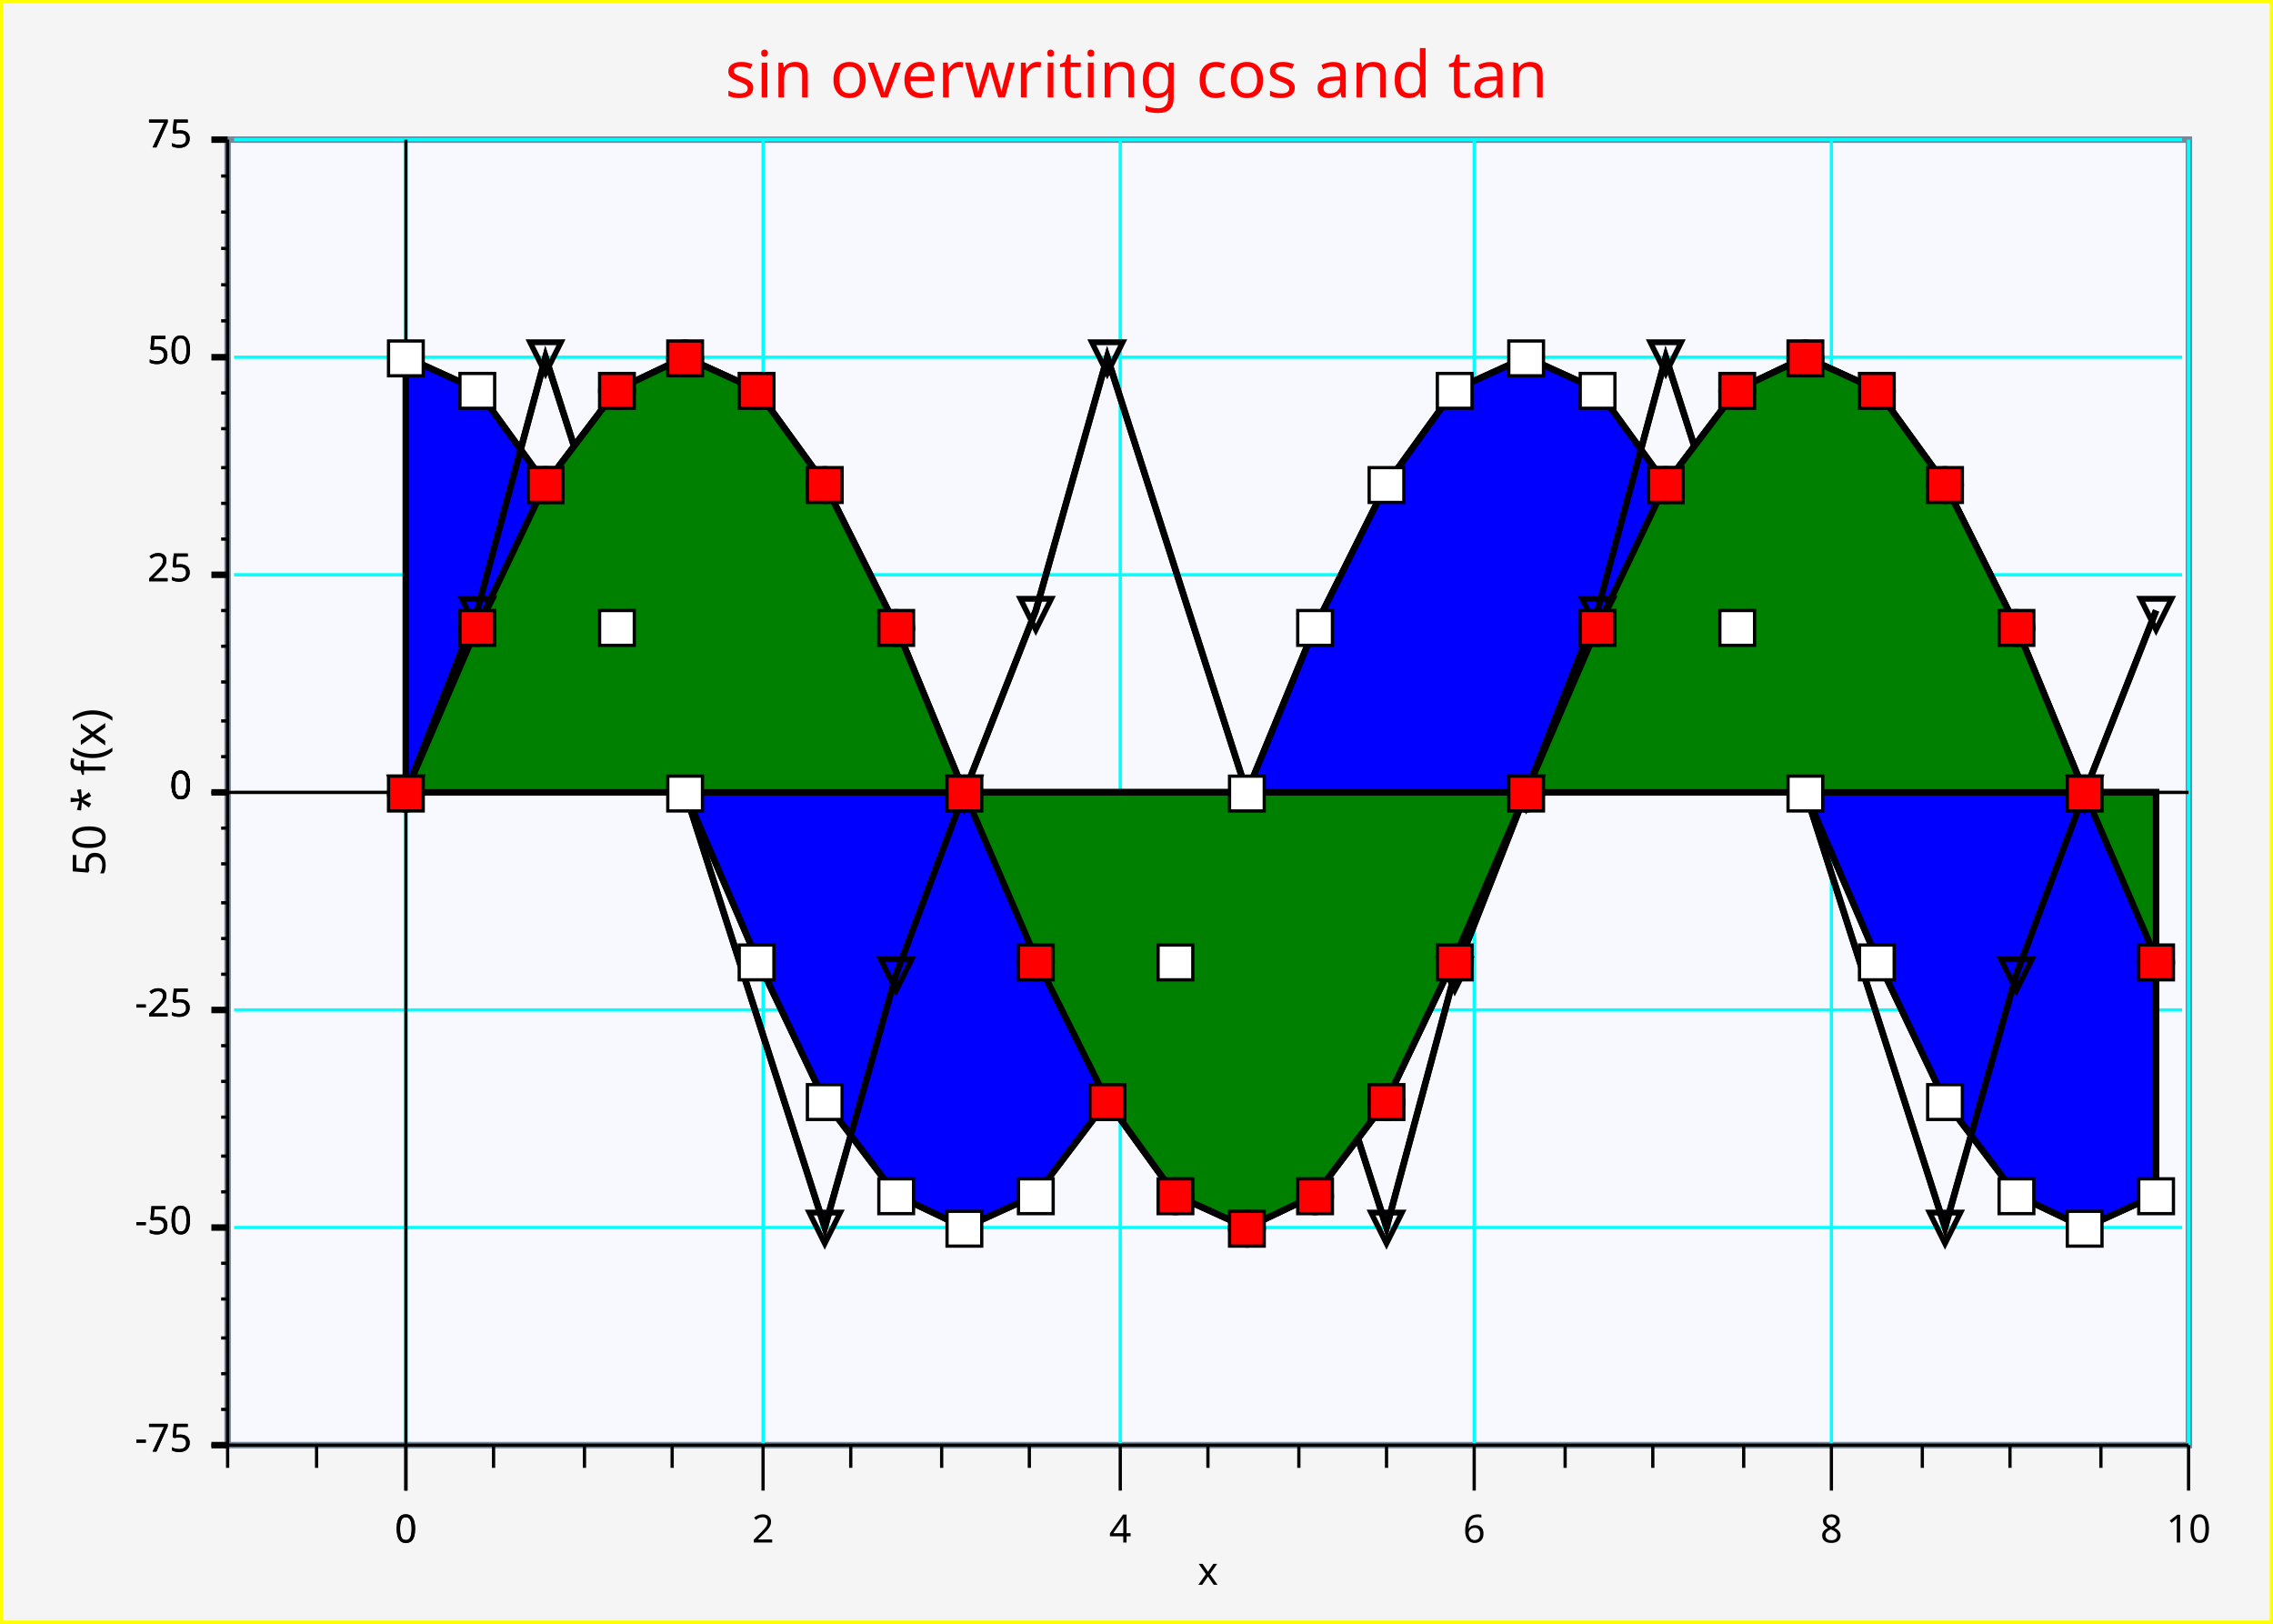
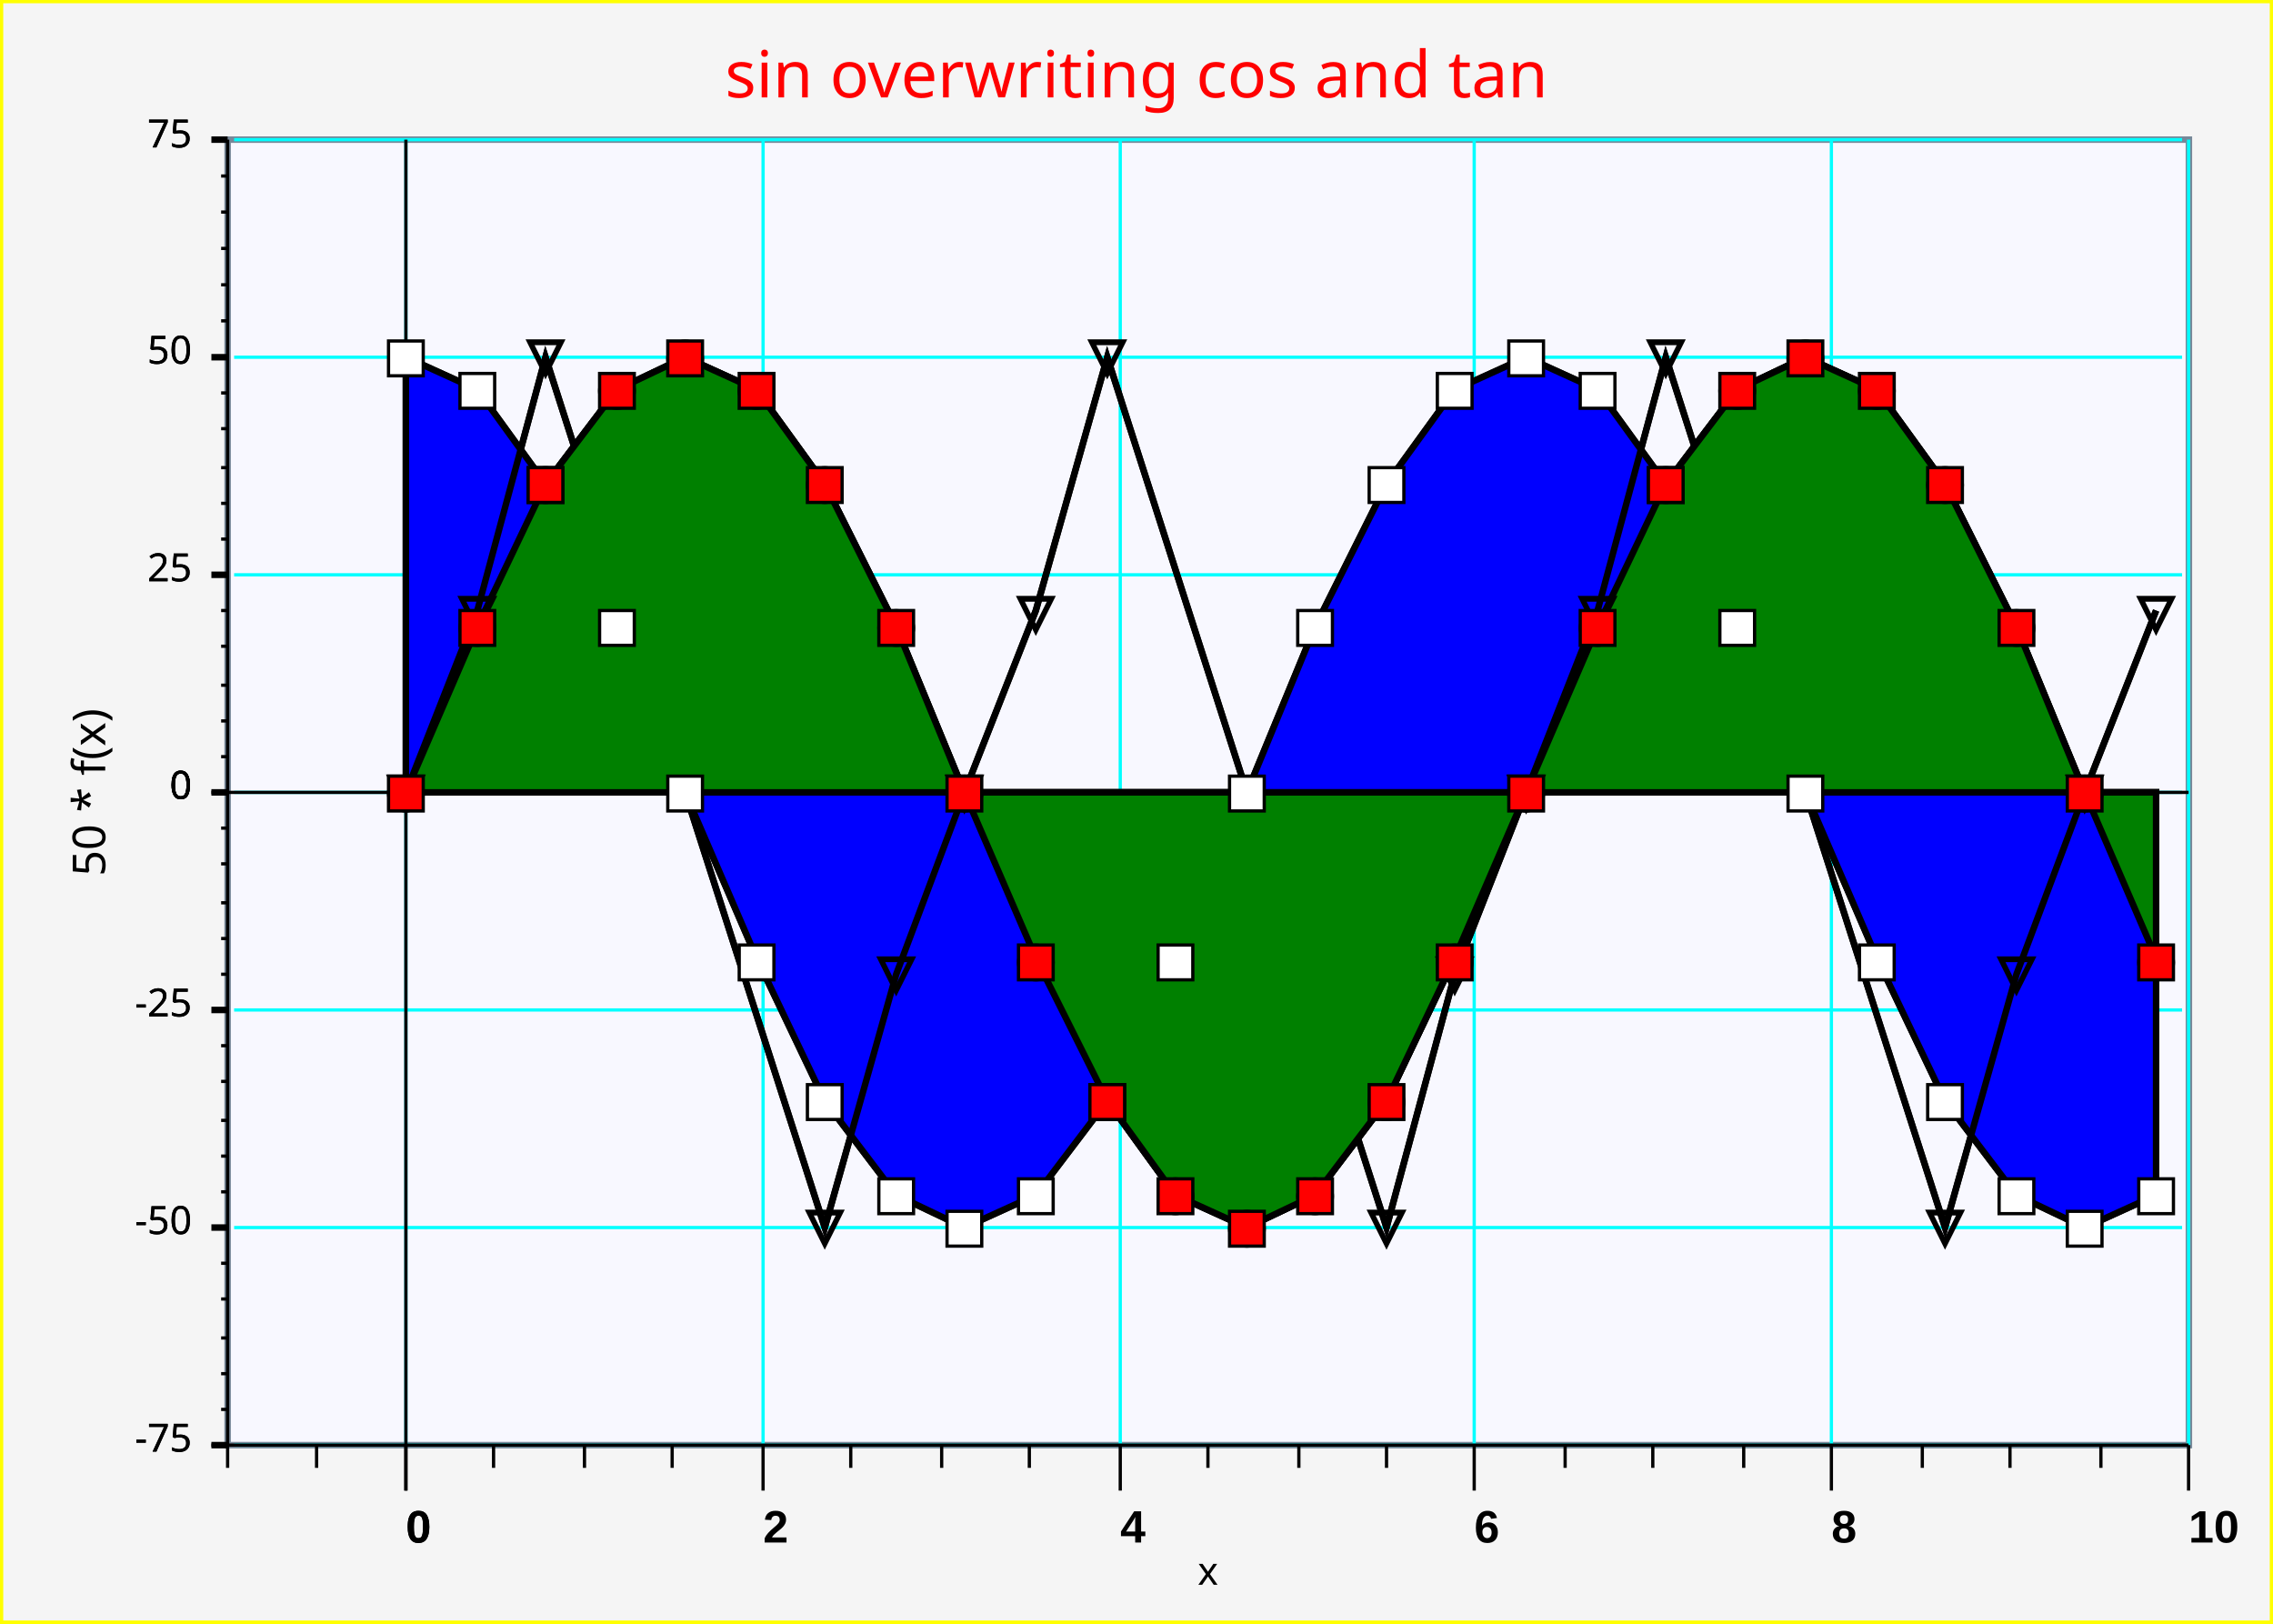
<svg xmlns="http://www.w3.org/2000/svg" width="700" height="500" version="1.1">
  <clipPath id="plot_window">
    <rect x="71.1" y="44" width="602" height="400" />
  </clipPath>
  <clipPath id="plot_window">
    <rect x="71.1" y="44" width="602" height="400" />
  </clipPath>
  <g id="imageBackground" stroke="rgb(255,255,0)" fill="rgb(245,245,245)" stroke-width="2" font-size="12" font-family="Lucida Sans Unicode">
    <rect x="0" y="0" width="700" height="500" />
  </g>
  <g id="plotBackground" stroke="rgb(119,136,153)" fill="rgb(248,248,255)" stroke-width="2" font-size="12" font-family="Lucida Sans Unicode">
    <rect x="70.1" y="43" width="604" height="402" />
  </g>
  <g id="yMinorGrid" stroke="rgb(200,220,255)" stroke-width="0.5" font-size="12" font-family="Lucida Sans Unicode">
</g>
  <g id="yMajorGrid" stroke="rgb(0,255,255)" stroke-width="1" font-size="12" font-family="Lucida Sans Unicode">
    <path d="M72.1,244 L672,244  M72.1,177 L672,177  M72.1,110 L672,110  M72.1,43 L672,43  M72.1,244 L672,244  M72.1,311 L672,311  M72.1,378 L672,378  M72.1,445 L672,445  " fill="none" />
  </g>
  <g id="xMinorGrid" stroke="rgb(200,220,255)" stroke-width="0.5" font-size="12" font-family="Lucida Sans Unicode">
</g>
  <g id="xMajorGrid" stroke="rgb(0,255,255)" stroke-width="1" font-size="12" font-family="Lucida Sans Unicode">
    <path d="M125,43 L125,445  M235,43 L235,445  M345,43 L345,445  M454,43 L454,445  M564,43 L564,445  M674,43 L674,445  M125,43 L125,445  " fill="none" />
  </g>
  <g id="yAxis" stroke="rgb(0,0,0)" stroke-width="1" font-size="12" font-family="Lucida Sans Unicode">
    <line x1="125" y1="43" x2="125" y2="459" />
    <line x1="70.1" y1="43" x2="70.1" y2="445" />
  </g>
  <g id="xAxis" stroke="rgb(0,0,0)" stroke-width="1" font-size="12" font-family="Lucida Sans Unicode">
    <line x1="65.1" y1="244" x2="674" y2="244" />
    <line x1="65.1" y1="445" x2="674" y2="445" />
  </g>
  <g id="yMinorTicks" stroke="rgb(0,0,0)" stroke-width="1" font-size="12" font-family="Lucida Sans Unicode">
-     <path d="M68.1,233 L70.1,233  M68.1,222 L70.1,222  M68.1,210 L70.1,210  M68.1,199 L70.1,199  M68.1,188 L70.1,188  M68.1,166 L70.1,166  M68.1,155 L70.1,155  M68.1,144 L70.1,144  M68.1,132 L70.1,132  M68.1,121 L70.1,121  M68.1,98.8 L70.1,98.8  M68.1,87.7 L70.1,87.7  M68.1,76.5 L70.1,76.5  M68.1,65.3 L70.1,65.3  M68.1,54.2 L70.1,54.2  M68.1,244 L70.1,244  M68.1,255 L70.1,255  M68.1,266 L70.1,266  M68.1,278 L70.1,278  M68.1,289 L70.1,289  M68.1,300 L70.1,300  M68.1,311 L70.1,311  M68.1,322 L70.1,322  M68.1,333 L70.1,333  M68.1,344 L70.1,344  M68.1,356 L70.1,356  M68.1,367 L70.1,367  M68.1,378 L70.1,378  M68.1,378 L70.1,378  M68.1,389 L70.1,389  M68.1,400 L70.1,400  M68.1,412 L70.1,412  M68.1,423 L70.1,423  M68.1,434 L70.1,434  M68.1,445 L70.1,445  " fill="none" />
+     <path d="M68.1,233 L70.1,233  M68.1,222 L70.1,222  M68.1,211 L70.1,211  M68.1,199 L70.1,199  M68.1,188 L70.1,188  M68.1,166 L70.1,166  M68.1,155 L70.1,155  M68.1,144 L70.1,144  M68.1,132 L70.1,132  M68.1,121 L70.1,121  M68.1,98.8 L70.1,98.8  M68.1,87.7 L70.1,87.7  M68.1,76.5 L70.1,76.5  M68.1,65.3 L70.1,65.3  M68.1,54.2 L70.1,54.2  M68.1,244 L70.1,244  M68.1,255 L70.1,255  M68.1,266 L70.1,266  M68.1,278 L70.1,278  M68.1,289 L70.1,289  M68.1,300 L70.1,300  M68.1,311 L70.1,311  M68.1,322 L70.1,322  M68.1,333 L70.1,333  M68.1,345 L70.1,345  M68.1,356 L70.1,356  M68.1,367 L70.1,367  M68.1,378 L70.1,378  M68.1,378 L70.1,378  M68.1,389 L70.1,389  M68.1,400 L70.1,400  M68.1,412 L70.1,412  M68.1,423 L70.1,423  M68.1,434 L70.1,434  M68.1,445 L70.1,445  " fill="none" />
  </g>
  <g id="xMinorTicks" stroke="rgb(0,0,0)" stroke-width="1" font-size="12" font-family="Lucida Sans Unicode">
    <path d="M152,445 L152,452  M180,445 L180,452  M207,445 L207,452  M262,445 L262,452  M290,445 L290,452  M317,445 L317,452  M372,445 L372,452  M400,445 L400,452  M427,445 L427,452  M482,445 L482,452  M509,445 L509,452  M537,445 L537,452  M592,445 L592,452  M619,445 L619,452  M647,445 L647,452  M97.5,445 L97.5,452  M70.1,445 L70.1,452  " fill="none" />
  </g>
  <g id="yMajorTicks" stroke="rgb(0,0,0)" stroke-width="2" font-size="12" font-family="Lucida Sans Unicode">
    <path d="M65.1,244 L70.1,244  M65.1,177 L70.1,177  M65.1,110 L70.1,110  M65.1,43 L70.1,43  M65.1,244 L70.1,244  M65.1,311 L70.1,311  M65.1,378 L70.1,378  M65.1,445 L70.1,445  " fill="none" />
  </g>
  <g id="xMajorTicks" stroke="rgb(0,0,0)" stroke-width="1" font-size="12" font-family="Lucida Sans Unicode">
    <path d="M125,445 L125,459  M235,445 L235,459  M345,445 L345,459  M454,445 L454,459  M564,445 L564,459  M674,445 L674,459  M125,445 L125,459  " fill="none" />
  </g>
-   <g id="xTicksValues" font-size="12" font-family="Lucida Sans Unicode">
-     <text x="125" y="475" text-anchor="middle" font-size="12" font-family="Lucida Sans Unicode">0 </text>
-     <text x="235" y="475" text-anchor="middle" font-size="12" font-family="Lucida Sans Unicode">2 </text>
-     <text x="345" y="475" text-anchor="middle" font-size="12" font-family="Lucida Sans Unicode">4 </text>
-     <text x="454" y="475" text-anchor="middle" font-size="12" font-family="Lucida Sans Unicode">6 </text>
-     <text x="564" y="475" text-anchor="middle" font-size="12" font-family="Lucida Sans Unicode">8 </text>
-     <text x="674" y="475" text-anchor="middle" font-size="12" font-family="Lucida Sans Unicode">10 </text>
-     <text x="125" y="475" text-anchor="middle" font-size="12" font-family="Lucida Sans Unicode">0 </text>
+   <g id="xTicksValues" font-size="14" font-family="arial" font-weight="bold">
+     <text x="125" y="475">0 </text>
+     <text x="235" y="475">2 </text>
+     <text x="345" y="475">4 </text>
+     <text x="454" y="475">6 </text>
+     <text x="564" y="475">8 </text>
+     <text x="674" y="475">10 </text>
+     <text x="125" y="475">0 </text>
  </g>
  <g id="yTicksValues" font-size="12" font-family="Lucida Sans Unicode">
    <text x="59.1" y="246" text-anchor="end" font-size="12" font-family="Lucida Sans Unicode">0 </text>
    <text x="59.1" y="179" text-anchor="end" font-size="12" font-family="Lucida Sans Unicode">25 </text>
    <text x="59.1" y="112" text-anchor="end" font-size="12" font-family="Lucida Sans Unicode">50 </text>
    <text x="59.1" y="45.4" text-anchor="end" font-size="12" font-family="Lucida Sans Unicode">75 </text>
    <text x="59.1" y="246" text-anchor="end" font-size="12" font-family="Lucida Sans Unicode">0 </text>
    <text x="59.1" y="313" text-anchor="end" font-size="12" font-family="Lucida Sans Unicode">-25 </text>
    <text x="59.1" y="380" text-anchor="end" font-size="12" font-family="Lucida Sans Unicode">-50 </text>
    <text x="59.1" y="447" text-anchor="end" font-size="12" font-family="Lucida Sans Unicode">-75 </text>
    <text x="59.1" y="246" text-anchor="end" font-size="12" font-family="Lucida Sans Unicode">0 </text>
    <text x="59.1" y="179" text-anchor="end" font-size="12" font-family="Lucida Sans Unicode">25 </text>
    <text x="59.1" y="112" text-anchor="end" font-size="12" font-family="Lucida Sans Unicode">50 </text>
    <text x="59.1" y="45.4" text-anchor="end" font-size="12" font-family="Lucida Sans Unicode">75 </text>
    <text x="59.1" y="246" text-anchor="end" font-size="12" font-family="Lucida Sans Unicode">0 </text>
    <text x="59.1" y="313" text-anchor="end" font-size="12" font-family="Lucida Sans Unicode">-25 </text>
    <text x="59.1" y="380" text-anchor="end" font-size="12" font-family="Lucida Sans Unicode">-50 </text>
    <text x="59.1" y="447" text-anchor="end" font-size="12" font-family="Lucida Sans Unicode">-75 </text>
  </g>
  <g id="yLabel" font-size="12" font-family="Lucida Sans Unicode">
    <text x="32.4" y="244" text-anchor="middle" transform="rotate(-90 32.4 244)" font-size="14" font-family="Lucida Sans Unicode">50 * f(x) </text>
  </g>
  <g id="xLabel" font-size="12" font-family="Lucida Sans Unicode">
    <text x="372" y="488" text-anchor="middle" font-size="12" font-family="Lucida Sans Unicode">x </text>
  </g>
  <g id="plotLines" stroke-width="2" font-size="12" font-family="Lucida Sans Unicode">
    <g clip-path="url(#plot_window)" stroke="rgb(0,0,0)" fill="rgb(255,0,0)" stroke-width="2" font-size="12" font-family="Lucida Sans Unicode">
      <path d="M125,244 L125,244  L125,244  L147,193  L168,149  L190,120  L211,110  L233,120  L254,149  L276,193  L297,244  L319,295  L341,339  L362,368  L384,378  L405,368  L427,339  L448,295  L470,244  L492,193  L513,149  L535,120  L556,110  L578,120  L599,149  L621,193  L642,244  L664,295  L664,244  Z" fill="rgb(255,0,0)" />
    </g>
    <g clip-path="url(#plot_window)" stroke="rgb(0,0,0)" fill="rgb(0,0,255)" stroke-width="2" font-size="12" font-family="Lucida Sans Unicode">
      <path d="M125,244 L125,110  L125,110  L147,120  L168,149  L190,193  L211,244  L233,295  L254,339  L276,368  L297,378  L319,368  L341,339  L362,295  L384,244  L405,193  L427,149  L448,120  L470,110  L492,120  L513,149  L535,193  L556,244  L578,295  L599,339  L621,368  L642,378  L664,368  L664,244  Z" fill="rgb(0,0,255)" />
    </g>
    <g clip-path="url(#plot_window)" stroke="rgb(0,0,0)" stroke-width="2" font-size="12" font-family="Lucida Sans Unicode">
      <path d="M125,244 L125,244  L147,188  L168,110  L254,378  L276,300  L297,244  L319,188  L341,110  L427,378  L448,300  L470,244  L492,188  L513,110  L599,378  L621,300  L642,244  L664,188  " fill="none" />
    </g>
    <g clip-path="url(#plot_window)" stroke="rgb(0,0,0)" fill="rgb(255,0,0)" stroke-width="2" font-size="12" font-family="Lucida Sans Unicode">
      <path d="M125,244 L125,244  L125,244  L147,193  L168,149  L190,120  L211,110  L233,120  L254,149  L276,193  L297,244  L319,295  L341,339  L362,368  L384,378  L405,368  L427,339  L448,295  L470,244  L492,193  L513,149  L535,120  L556,110  L578,120  L599,149  L621,193  L642,244  L664,295  L664,244  Z" fill="rgb(255,0,0)" />
    </g>
    <g clip-path="url(#plot_window)" stroke="rgb(0,0,0)" fill="rgb(0,0,255)" stroke-width="2" font-size="12" font-family="Lucida Sans Unicode">
      <path d="M125,244 L125,110  L125,110  L147,120  L168,149  L190,193  L211,244  L233,295  L254,339  L276,368  L297,378  L319,368  L341,339  L362,295  L384,244  L405,193  L427,149  L448,120  L470,110  L492,120  L513,149  L535,193  L556,244  L578,295  L599,339  L621,368  L642,378  L664,368  L664,244  Z" fill="rgb(0,0,255)" />
    </g>
    <g clip-path="url(#plot_window)" stroke="rgb(0,0,0)" stroke-width="2" font-size="12" font-family="Lucida Sans Unicode">
      <path d="M125,244 L125,244  L147,188  L168,110  L254,378  L276,300  L297,244  L319,188  L341,110  L427,378  L448,300  L470,244  L492,188  L513,110  L599,378  L621,300  L642,244  L664,188  " fill="none" />
    </g>
    <g clip-path="url(#plot_window)" stroke="rgb(0,0,0)" fill="rgb(0,128,0)" stroke-width="2" font-size="12" font-family="Lucida Sans Unicode">
      <path d="M125,244 L125,244  L125,244  L147,193  L168,149  L190,120  L211,110  L233,120  L254,149  L276,193  L297,244  L319,295  L341,339  L362,368  L384,378  L405,368  L427,339  L448,295  L470,244  L492,193  L513,149  L535,120  L556,110  L578,120  L599,149  L621,193  L642,244  L664,295  L664,244  Z" fill="rgb(0,128,0)" />
    </g>
  </g>
  <g id="plotPoints" clip-path="url(#plot_window)" font-size="12" font-family="Lucida Sans Unicode">
    <g stroke="rgb(0,0,0)" fill="rgb(255,255,255)" font-size="12" font-family="Lucida Sans Unicode">
      <text x="125" y="248" text-anchor="middle" font-size="14" font-family="Lucida Sans Unicode">● </text>
      <text x="147" y="197" text-anchor="middle" font-size="14" font-family="Lucida Sans Unicode">● </text>
      <text x="168" y="153" text-anchor="middle" font-size="14" font-family="Lucida Sans Unicode">● </text>
      <text x="190" y="124" text-anchor="middle" font-size="14" font-family="Lucida Sans Unicode">● </text>
      <text x="211" y="114" text-anchor="middle" font-size="14" font-family="Lucida Sans Unicode">● </text>
      <text x="233" y="124" text-anchor="middle" font-size="14" font-family="Lucida Sans Unicode">● </text>
      <text x="254" y="153" text-anchor="middle" font-size="14" font-family="Lucida Sans Unicode">● </text>
      <text x="276" y="197" text-anchor="middle" font-size="14" font-family="Lucida Sans Unicode">● </text>
      <text x="297" y="248" text-anchor="middle" font-size="14" font-family="Lucida Sans Unicode">● </text>
      <text x="319" y="300" text-anchor="middle" font-size="14" font-family="Lucida Sans Unicode">● </text>
      <text x="341" y="343" text-anchor="middle" font-size="14" font-family="Lucida Sans Unicode">● </text>
      <text x="362" y="372" text-anchor="middle" font-size="14" font-family="Lucida Sans Unicode">● </text>
      <text x="384" y="382" text-anchor="middle" font-size="14" font-family="Lucida Sans Unicode">● </text>
      <text x="405" y="372" text-anchor="middle" font-size="14" font-family="Lucida Sans Unicode">● </text>
      <text x="427" y="343" text-anchor="middle" font-size="14" font-family="Lucida Sans Unicode">● </text>
      <text x="448" y="300" text-anchor="middle" font-size="14" font-family="Lucida Sans Unicode">● </text>
      <text x="470" y="248" text-anchor="middle" font-size="14" font-family="Lucida Sans Unicode">● </text>
      <text x="492" y="197" text-anchor="middle" font-size="14" font-family="Lucida Sans Unicode">● </text>
      <text x="513" y="153" text-anchor="middle" font-size="14" font-family="Lucida Sans Unicode">● </text>
      <text x="535" y="124" text-anchor="middle" font-size="14" font-family="Lucida Sans Unicode">● </text>
      <text x="556" y="114" text-anchor="middle" font-size="14" font-family="Lucida Sans Unicode">● </text>
      <text x="578" y="124" text-anchor="middle" font-size="14" font-family="Lucida Sans Unicode">● </text>
      <text x="599" y="153" text-anchor="middle" font-size="14" font-family="Lucida Sans Unicode">● </text>
      <text x="621" y="197" text-anchor="middle" font-size="14" font-family="Lucida Sans Unicode">● </text>
      <text x="642" y="248" text-anchor="middle" font-size="14" font-family="Lucida Sans Unicode">● </text>
      <text x="664" y="300" text-anchor="middle" font-size="14" font-family="Lucida Sans Unicode">● </text>
    </g>
    <g stroke="rgb(0,0,0)" fill="rgb(255,255,255)" font-size="12" font-family="Lucida Sans Unicode">
      <text x="125" y="114" text-anchor="middle" font-size="14" font-family="Lucida Sans Unicode">■ </text>
      <text x="147" y="124" text-anchor="middle" font-size="14" font-family="Lucida Sans Unicode">■ </text>
      <text x="168" y="153" text-anchor="middle" font-size="14" font-family="Lucida Sans Unicode">■ </text>
      <text x="190" y="197" text-anchor="middle" font-size="14" font-family="Lucida Sans Unicode">■ </text>
      <text x="211" y="248" text-anchor="middle" font-size="14" font-family="Lucida Sans Unicode">■ </text>
      <text x="233" y="300" text-anchor="middle" font-size="14" font-family="Lucida Sans Unicode">■ </text>
      <text x="254" y="343" text-anchor="middle" font-size="14" font-family="Lucida Sans Unicode">■ </text>
      <text x="276" y="372" text-anchor="middle" font-size="14" font-family="Lucida Sans Unicode">■ </text>
      <text x="297" y="382" text-anchor="middle" font-size="14" font-family="Lucida Sans Unicode">■ </text>
      <text x="319" y="372" text-anchor="middle" font-size="14" font-family="Lucida Sans Unicode">■ </text>
      <text x="341" y="343" text-anchor="middle" font-size="14" font-family="Lucida Sans Unicode">■ </text>
      <text x="362" y="300" text-anchor="middle" font-size="14" font-family="Lucida Sans Unicode">■ </text>
      <text x="384" y="248" text-anchor="middle" font-size="14" font-family="Lucida Sans Unicode">■ </text>
      <text x="405" y="197" text-anchor="middle" font-size="14" font-family="Lucida Sans Unicode">■ </text>
      <text x="427" y="153" text-anchor="middle" font-size="14" font-family="Lucida Sans Unicode">■ </text>
      <text x="448" y="124" text-anchor="middle" font-size="14" font-family="Lucida Sans Unicode">■ </text>
      <text x="470" y="114" text-anchor="middle" font-size="14" font-family="Lucida Sans Unicode">■ </text>
      <text x="492" y="124" text-anchor="middle" font-size="14" font-family="Lucida Sans Unicode">■ </text>
      <text x="513" y="153" text-anchor="middle" font-size="14" font-family="Lucida Sans Unicode">■ </text>
      <text x="535" y="197" text-anchor="middle" font-size="14" font-family="Lucida Sans Unicode">■ </text>
      <text x="556" y="248" text-anchor="middle" font-size="14" font-family="Lucida Sans Unicode">■ </text>
      <text x="578" y="300" text-anchor="middle" font-size="14" font-family="Lucida Sans Unicode">■ </text>
      <text x="599" y="343" text-anchor="middle" font-size="14" font-family="Lucida Sans Unicode">■ </text>
      <text x="621" y="372" text-anchor="middle" font-size="14" font-family="Lucida Sans Unicode">■ </text>
      <text x="642" y="382" text-anchor="middle" font-size="14" font-family="Lucida Sans Unicode">■ </text>
      <text x="664" y="372" text-anchor="middle" font-size="14" font-family="Lucida Sans Unicode">■ </text>
    </g>
    <g stroke="rgb(0,0,0)" fill="rgb(255,255,255)" font-size="12" font-family="Lucida Sans Unicode">
      <text x="125" y="248" text-anchor="middle" font-size="14" font-family="Lucida Sans Unicode">▽ </text>
      <text x="147" y="193" text-anchor="middle" font-size="14" font-family="Lucida Sans Unicode">▽ </text>
      <text x="168" y="114" text-anchor="middle" font-size="14" font-family="Lucida Sans Unicode">▽ </text>
      <text x="254" y="382" text-anchor="middle" font-size="14" font-family="Lucida Sans Unicode">▽ </text>
      <text x="276" y="304" text-anchor="middle" font-size="14" font-family="Lucida Sans Unicode">▽ </text>
      <text x="297" y="248" text-anchor="middle" font-size="14" font-family="Lucida Sans Unicode">▽ </text>
      <text x="319" y="193" text-anchor="middle" font-size="14" font-family="Lucida Sans Unicode">▽ </text>
      <text x="341" y="114" text-anchor="middle" font-size="14" font-family="Lucida Sans Unicode">▽ </text>
      <text x="427" y="382" text-anchor="middle" font-size="14" font-family="Lucida Sans Unicode">▽ </text>
      <text x="448" y="304" text-anchor="middle" font-size="14" font-family="Lucida Sans Unicode">▽ </text>
      <text x="470" y="248" text-anchor="middle" font-size="14" font-family="Lucida Sans Unicode">▽ </text>
      <text x="492" y="193" text-anchor="middle" font-size="14" font-family="Lucida Sans Unicode">▽ </text>
      <text x="513" y="114" text-anchor="middle" font-size="14" font-family="Lucida Sans Unicode">▽ </text>
      <text x="599" y="382" text-anchor="middle" font-size="14" font-family="Lucida Sans Unicode">▽ </text>
      <text x="621" y="304" text-anchor="middle" font-size="14" font-family="Lucida Sans Unicode">▽ </text>
      <text x="642" y="248" text-anchor="middle" font-size="14" font-family="Lucida Sans Unicode">▽ </text>
      <text x="664" y="193" text-anchor="middle" font-size="14" font-family="Lucida Sans Unicode">▽ </text>
    </g>
    <g stroke="rgb(0,0,0)" fill="rgb(255,0,0)" font-size="12" font-family="Lucida Sans Unicode">
      <text x="125" y="248" text-anchor="middle" font-size="14" font-family="Lucida Sans Unicode">■ </text>
      <text x="147" y="197" text-anchor="middle" font-size="14" font-family="Lucida Sans Unicode">■ </text>
      <text x="168" y="153" text-anchor="middle" font-size="14" font-family="Lucida Sans Unicode">■ </text>
      <text x="190" y="124" text-anchor="middle" font-size="14" font-family="Lucida Sans Unicode">■ </text>
      <text x="211" y="114" text-anchor="middle" font-size="14" font-family="Lucida Sans Unicode">■ </text>
      <text x="233" y="124" text-anchor="middle" font-size="14" font-family="Lucida Sans Unicode">■ </text>
      <text x="254" y="153" text-anchor="middle" font-size="14" font-family="Lucida Sans Unicode">■ </text>
      <text x="276" y="197" text-anchor="middle" font-size="14" font-family="Lucida Sans Unicode">■ </text>
      <text x="297" y="248" text-anchor="middle" font-size="14" font-family="Lucida Sans Unicode">■ </text>
      <text x="319" y="300" text-anchor="middle" font-size="14" font-family="Lucida Sans Unicode">■ </text>
      <text x="341" y="343" text-anchor="middle" font-size="14" font-family="Lucida Sans Unicode">■ </text>
      <text x="362" y="372" text-anchor="middle" font-size="14" font-family="Lucida Sans Unicode">■ </text>
      <text x="384" y="382" text-anchor="middle" font-size="14" font-family="Lucida Sans Unicode">■ </text>
      <text x="405" y="372" text-anchor="middle" font-size="14" font-family="Lucida Sans Unicode">■ </text>
      <text x="427" y="343" text-anchor="middle" font-size="14" font-family="Lucida Sans Unicode">■ </text>
      <text x="448" y="300" text-anchor="middle" font-size="14" font-family="Lucida Sans Unicode">■ </text>
      <text x="470" y="248" text-anchor="middle" font-size="14" font-family="Lucida Sans Unicode">■ </text>
      <text x="492" y="197" text-anchor="middle" font-size="14" font-family="Lucida Sans Unicode">■ </text>
      <text x="513" y="153" text-anchor="middle" font-size="14" font-family="Lucida Sans Unicode">■ </text>
      <text x="535" y="124" text-anchor="middle" font-size="14" font-family="Lucida Sans Unicode">■ </text>
      <text x="556" y="114" text-anchor="middle" font-size="14" font-family="Lucida Sans Unicode">■ </text>
      <text x="578" y="124" text-anchor="middle" font-size="14" font-family="Lucida Sans Unicode">■ </text>
      <text x="599" y="153" text-anchor="middle" font-size="14" font-family="Lucida Sans Unicode">■ </text>
      <text x="621" y="197" text-anchor="middle" font-size="14" font-family="Lucida Sans Unicode">■ </text>
      <text x="642" y="248" text-anchor="middle" font-size="14" font-family="Lucida Sans Unicode">■ </text>
      <text x="664" y="300" text-anchor="middle" font-size="14" font-family="Lucida Sans Unicode">■ </text>
    </g>
  </g>
  <g id="title" fill="rgb(255,0,0)" font-size="12" font-family="Lucida Sans Unicode">
    <text x="350" y="30" text-anchor="middle" font-size="20" font-family="Lucida Sans Unicode" font-weight="normal">sin overwriting cos and tan </text>
  </g>
  <g id="plotXValues" font-size="12" font-family="Lucida Sans Unicode">
</g>
  <g id="plotYValues" font-size="12" font-family="Lucida Sans Unicode">
</g>
</svg>
